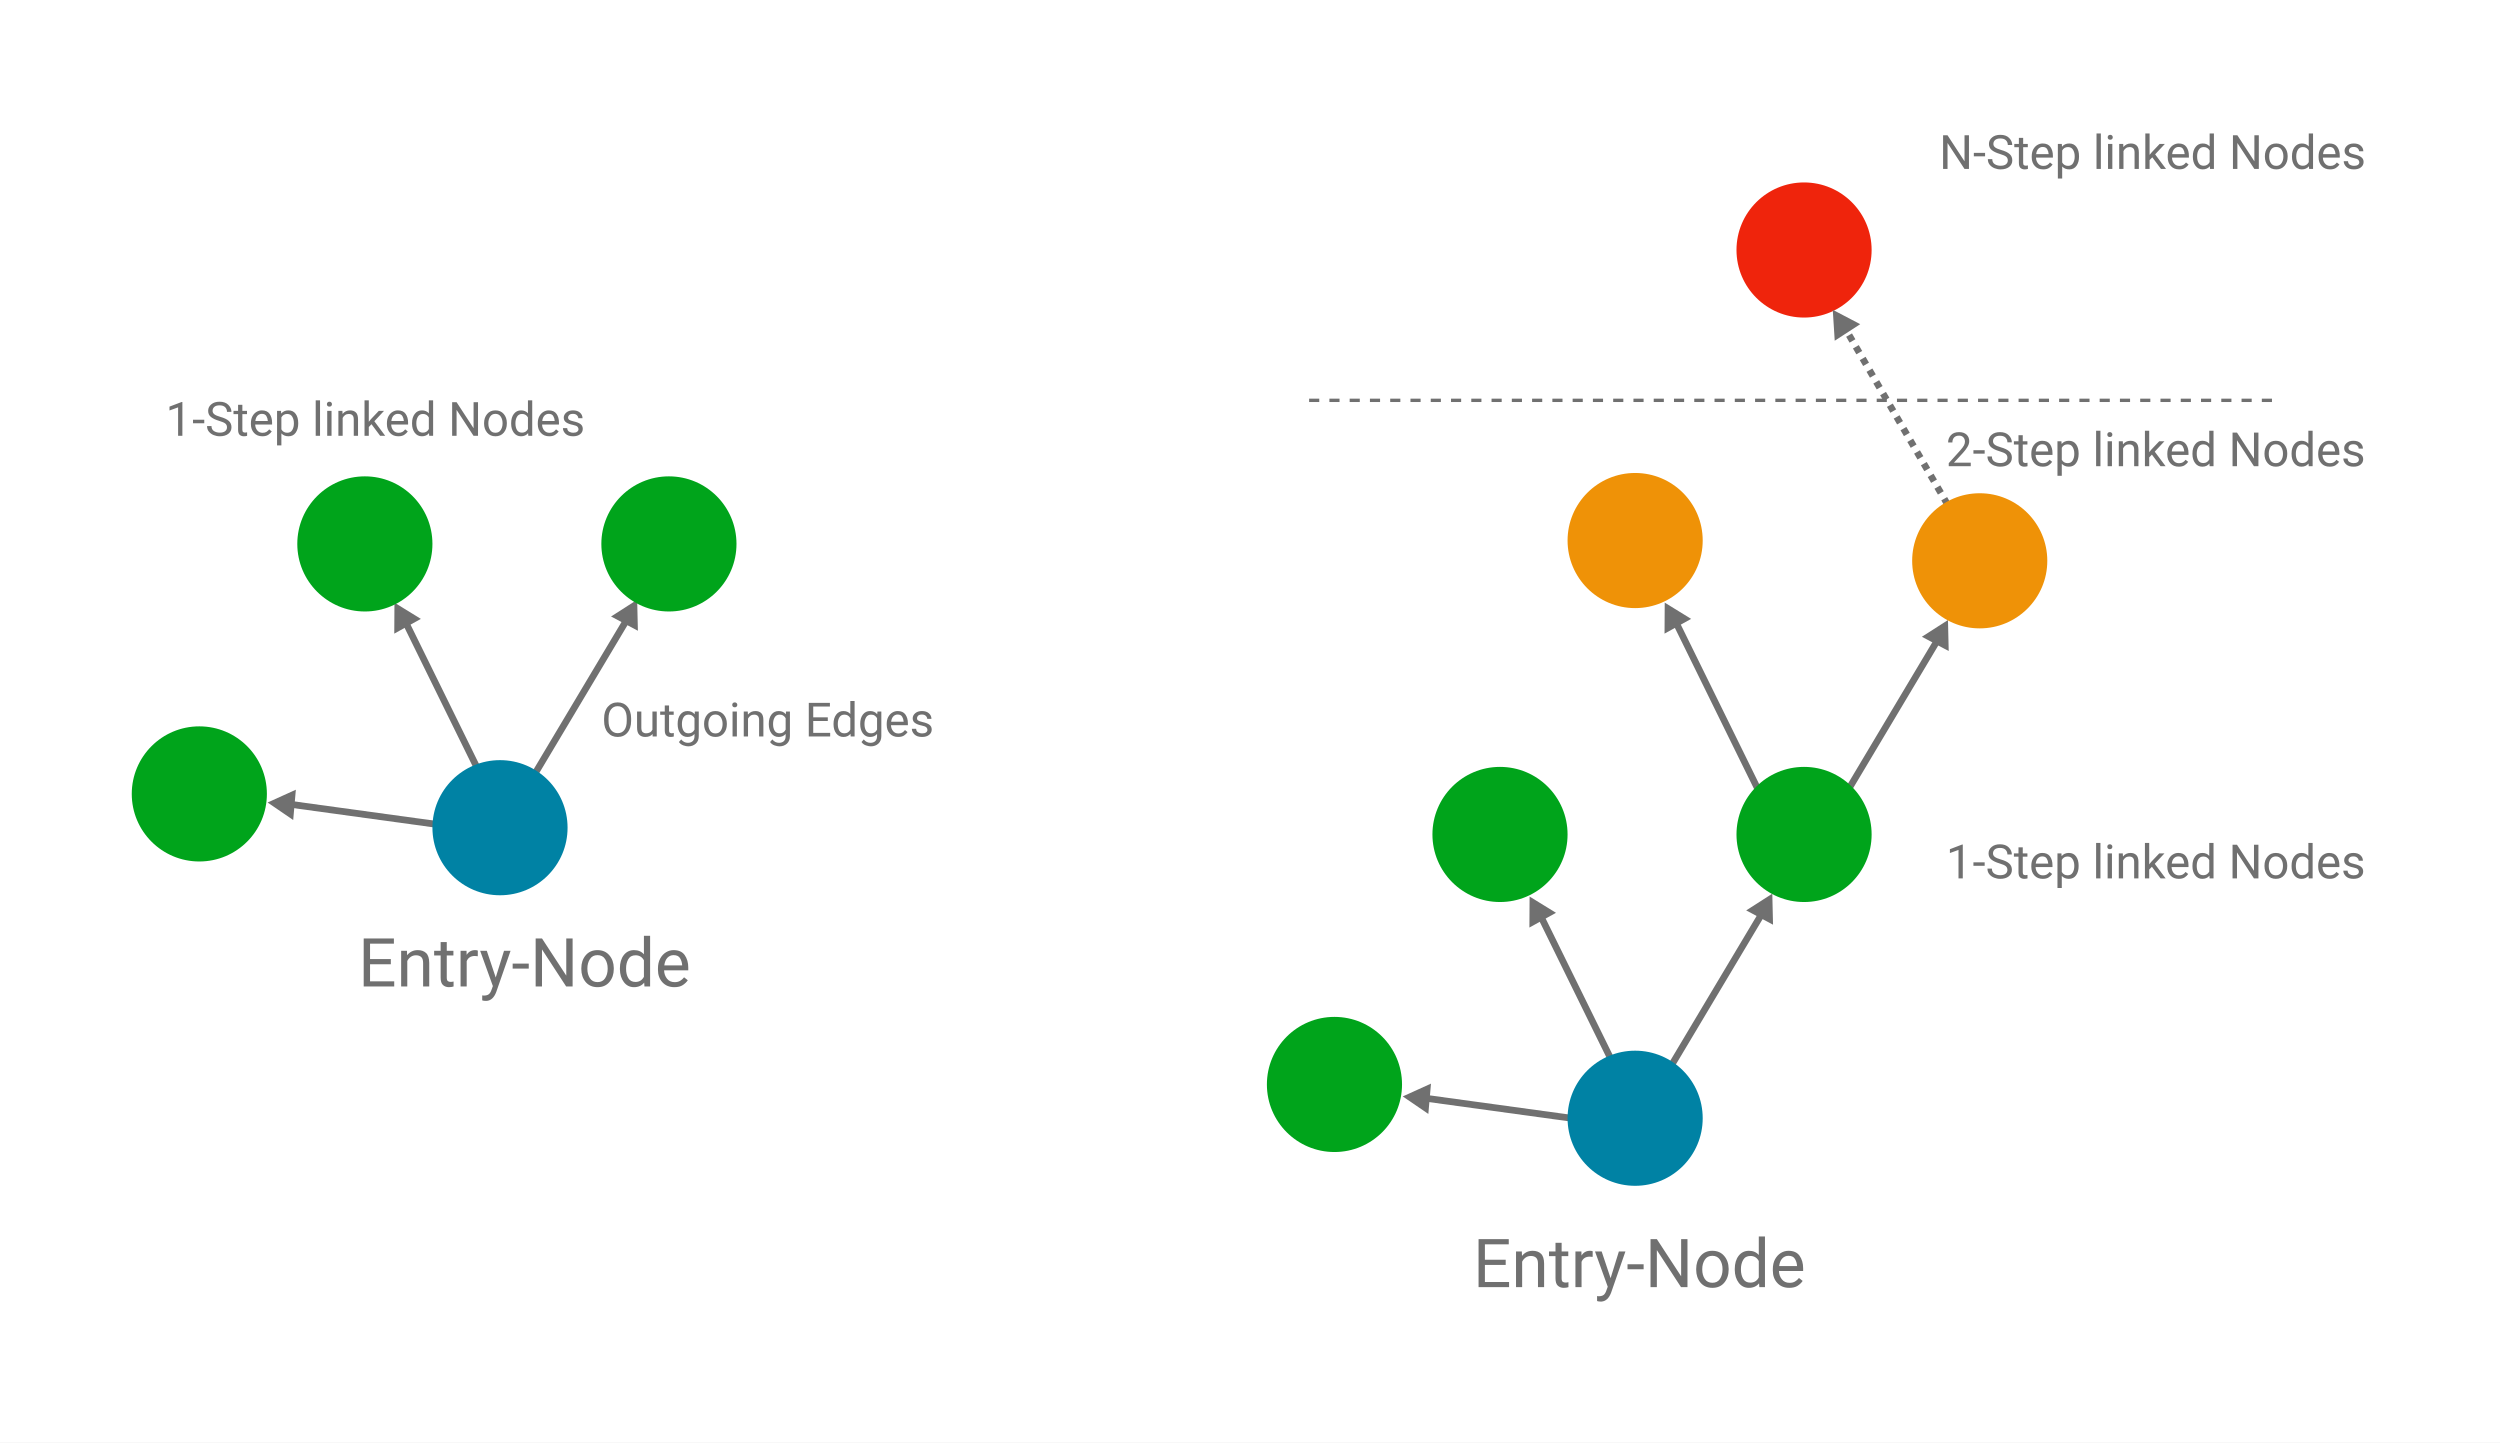
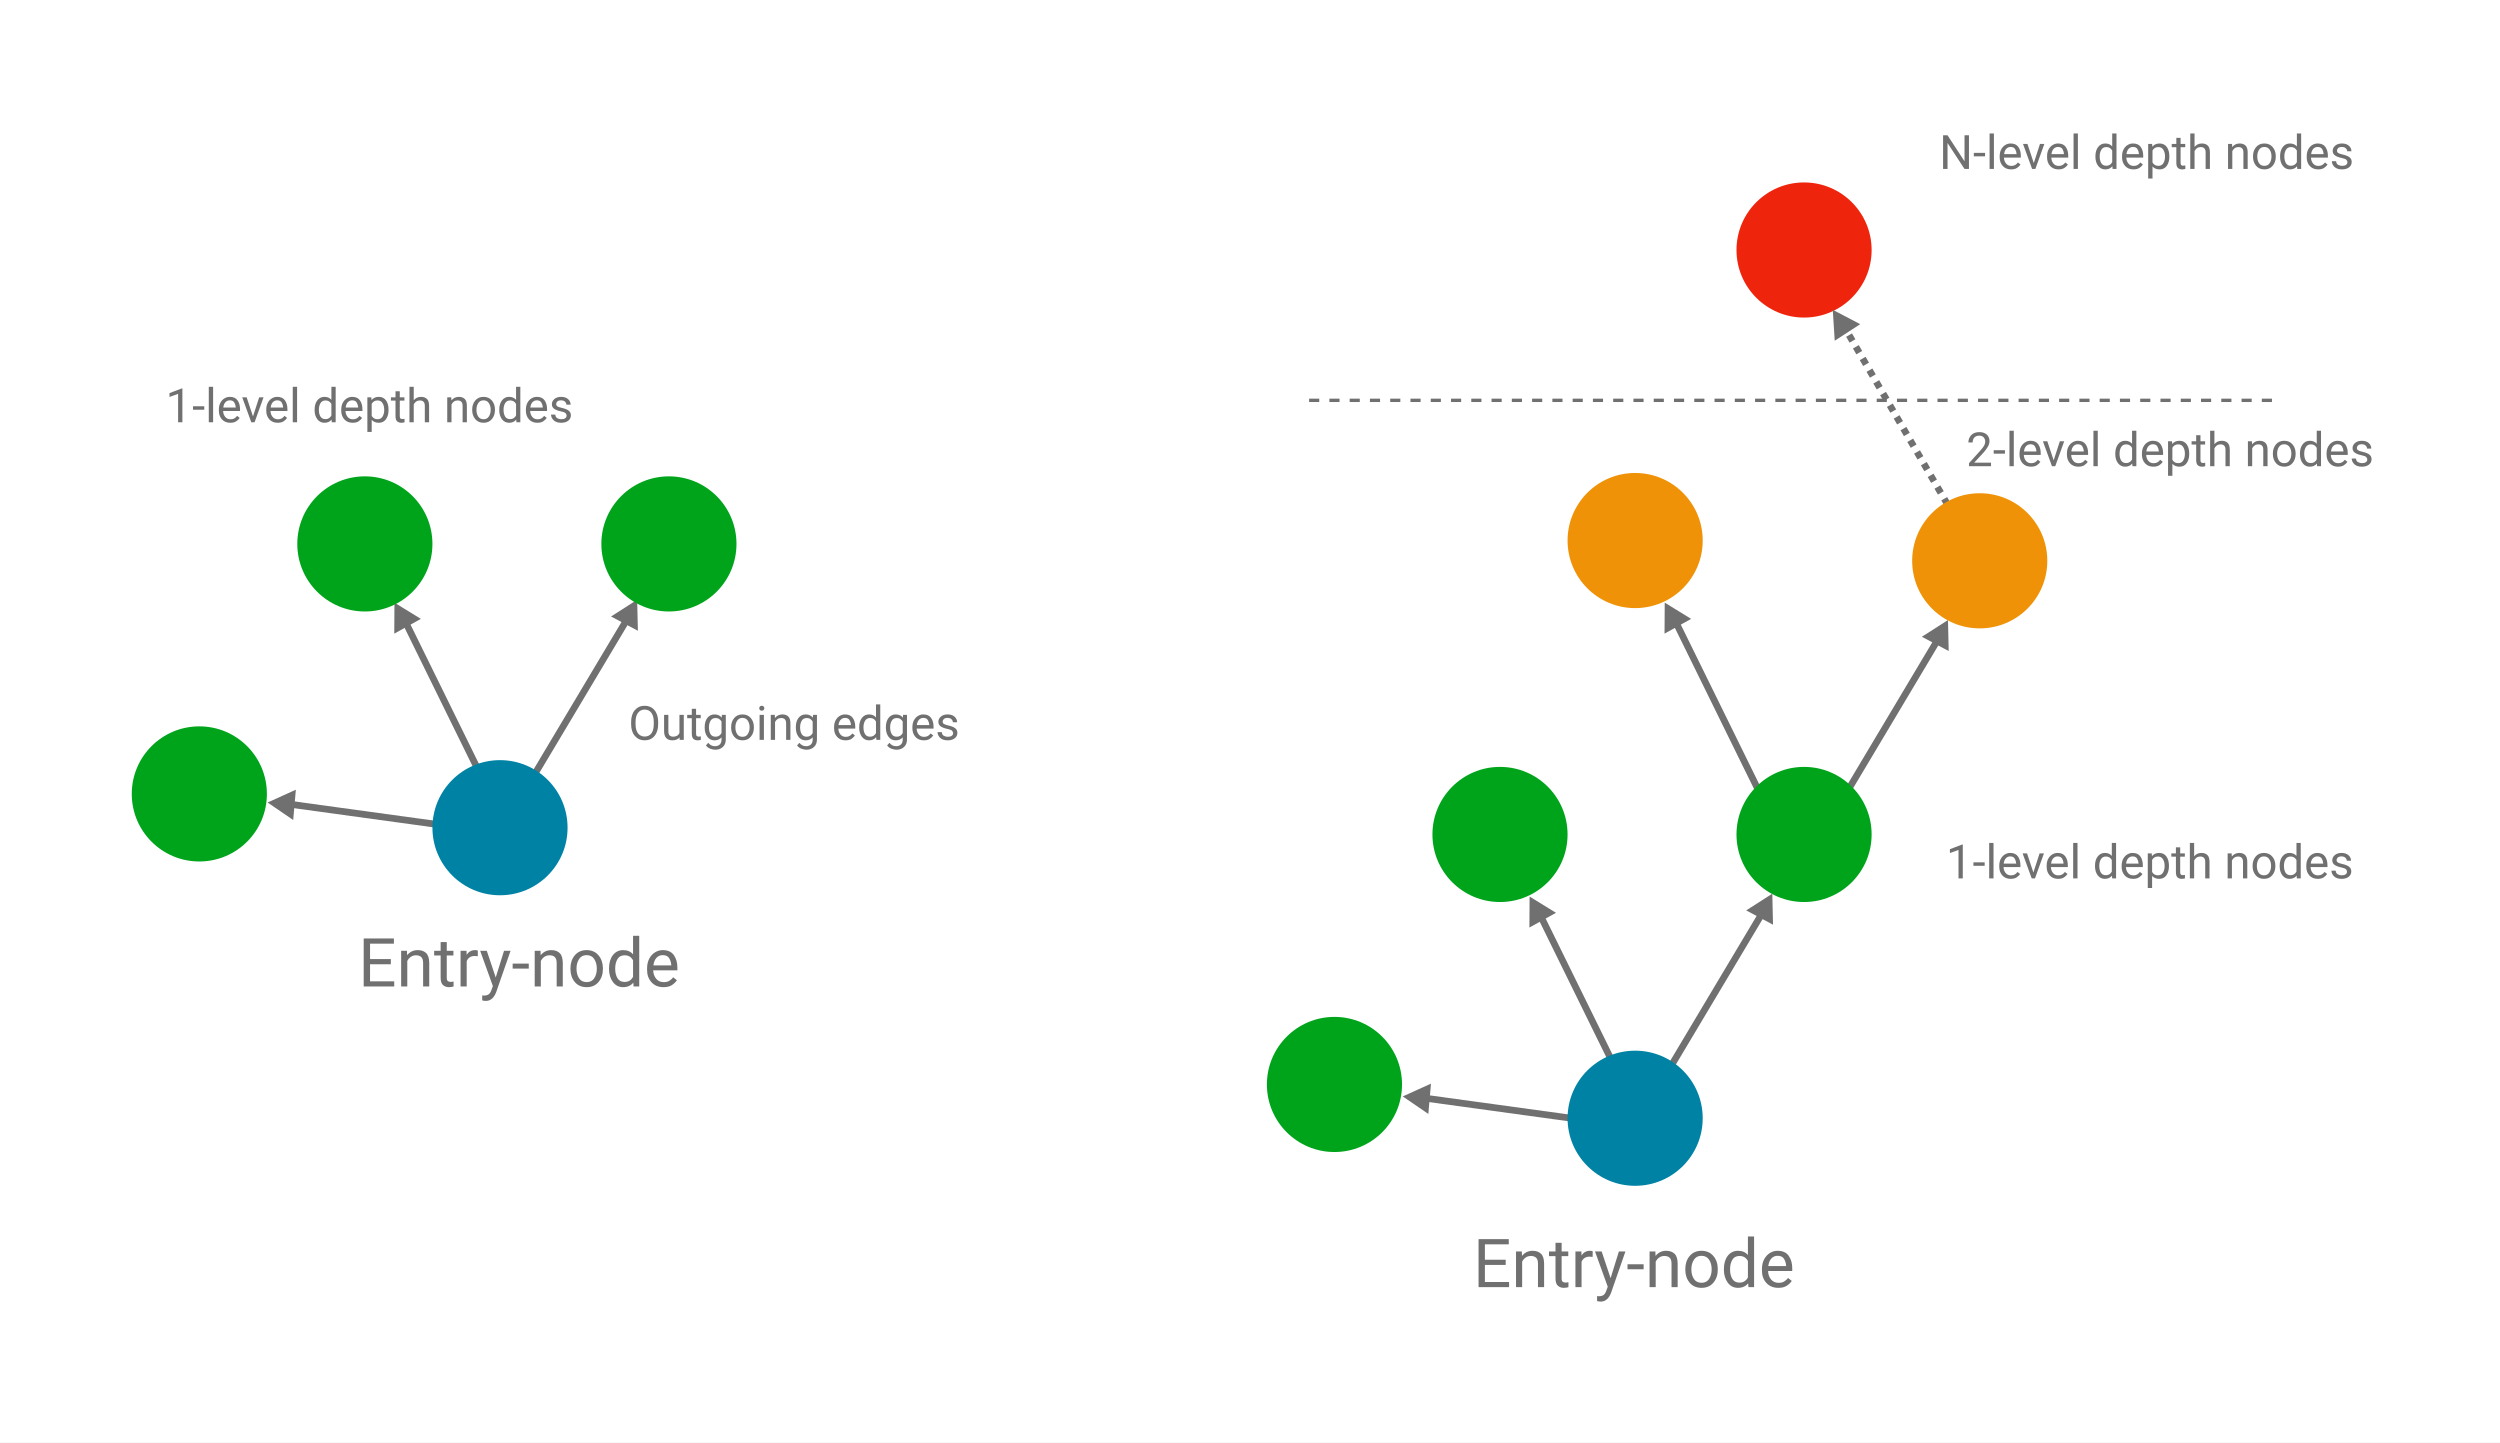
<svg xmlns="http://www.w3.org/2000/svg" width="740" height="427" viewBox="0 0 740 427">
  <defs>
    <clipPath id="clip-Artboard_1">
      <rect width="740" height="427" />
    </clipPath>
  </defs>
  <g id="Artboard_1" data-name="Artboard – 1" clip-path="url(#clip-Artboard_1)">
    <rect width="740" height="427" fill="#fff" />
-     <g id="Group_1" data-name="Group 1" transform="translate(-23 -15)">
-       <line id="Line_1" data-name="Line 1" y1="62" x2="37" transform="translate(171.5 198.5)" fill="none" stroke="#707070" stroke-width="2" />
-       <g id="Polygon_1" data-name="Polygon 1" transform="translate(207.627 190.419) rotate(28)" fill="#707070">
+     <g id="Raggruppa_1" data-name="Raggruppa 1" transform="translate(-23 -15)">
+       <line id="Linea_1" data-name="Linea 1" y1="62" x2="37" transform="translate(171.5 198.5)" fill="none" stroke="#707070" stroke-width="2" />
+       <g id="Poligono_1" data-name="Poligono 1" transform="translate(207.627 190.419) rotate(28)" fill="#707070">
        <path d="M 8.145 7.5 L 0.855 7.5 L 4.5 1.02 L 8.145 7.5 Z" stroke="none" />
        <path d="M 4.5 2.04 L 1.71 7 L 7.29 7 L 4.5 2.04 M 4.5 0 L 9 8 L 0 8 L 4.5 0 Z" stroke="none" fill="#707070" />
      </g>
    </g>
-     <g id="Group_4" data-name="Group 4" transform="translate(313 72)">
-       <line id="Line_1-2" data-name="Line 1" y1="62" x2="37" transform="translate(171.5 198.5)" fill="none" stroke="#707070" stroke-width="2" />
-       <g id="Polygon_1-2" data-name="Polygon 1" transform="translate(207.627 190.419) rotate(28)" fill="#707070">
+     <g id="Raggruppa_4" data-name="Raggruppa 4" transform="translate(313 72)">
+       <line id="Linea_1-2" data-name="Linea 1" y1="62" x2="37" transform="translate(171.5 198.5)" fill="none" stroke="#707070" stroke-width="2" />
+       <g id="Poligono_1-2" data-name="Poligono 1" transform="translate(207.627 190.419) rotate(28)" fill="#707070">
        <path d="M 8.145 7.5 L 0.855 7.5 L 4.5 1.02 L 8.145 7.5 Z" stroke="none" />
        <path d="M 4.5 2.04 L 1.71 7 L 7.29 7 L 4.5 2.04 M 4.5 0 L 9 8 L 0 8 L 4.5 0 Z" stroke="none" fill="#707070" />
      </g>
    </g>
-     <g id="Group_6" data-name="Group 6" transform="matrix(-0.391, -0.921, 0.921, -0.391, 320.621, 594.705)">
-       <line id="Line_1-3" data-name="Line 1" y1="62" x2="37" transform="translate(171.5 198.5)" fill="none" stroke="#707070" stroke-width="2" />
-       <g id="Polygon_1-3" data-name="Polygon 1" transform="translate(207.627 190.419) rotate(28)" fill="#707070">
+     <g id="Raggruppa_6" data-name="Raggruppa 6" transform="matrix(-0.391, -0.921, 0.921, -0.391, 320.621, 594.705)">
+       <line id="Linea_1-3" data-name="Linea 1" y1="62" x2="37" transform="translate(171.5 198.5)" fill="none" stroke="#707070" stroke-width="2" />
+       <g id="Poligono_1-3" data-name="Poligono 1" transform="translate(207.627 190.419) rotate(28)" fill="#707070">
        <path d="M 8.145 7.5 L 0.855 7.5 L 4.5 1.02 L 8.145 7.5 Z" stroke="none" />
        <path d="M 4.5 2.04 L 1.71 7 L 7.29 7 L 4.5 2.04 M 4.5 0 L 9 8 L 0 8 L 4.5 0 Z" stroke="none" fill="#707070" />
      </g>
    </g>
-     <g id="Group_5" data-name="Group 5" transform="translate(176.043 337.979) rotate(-57)">
-       <line id="Line_1-4" data-name="Line 1" y1="62" x2="37" transform="translate(171.5 198.5)" fill="none" stroke="#707070" stroke-width="2" />
-       <g id="Polygon_1-4" data-name="Polygon 1" transform="translate(207.627 190.419) rotate(28)" fill="#707070">
+     <g id="Raggruppa_5" data-name="Raggruppa 5" transform="translate(176.043 337.979) rotate(-57)">
+       <line id="Linea_1-4" data-name="Linea 1" y1="62" x2="37" transform="translate(171.5 198.5)" fill="none" stroke="#707070" stroke-width="2" />
+       <g id="Poligono_1-4" data-name="Poligono 1" transform="translate(207.627 190.419) rotate(28)" fill="#707070">
        <path d="M 8.145 7.5 L 0.855 7.5 L 4.5 1.02 L 8.145 7.5 Z" stroke="none" />
        <path d="M 4.5 2.04 L 1.71 7 L 7.29 7 L 4.5 2.04 M 4.5 0 L 9 8 L 0 8 L 4.5 0 Z" stroke="none" fill="#707070" />
      </g>
    </g>
-     <g id="Group_2" data-name="Group 2" transform="translate(-159.957 250.979) rotate(-57)">
-       <line id="Line_1-5" data-name="Line 1" y1="62" x2="37" transform="translate(171.5 198.5)" fill="none" stroke="#707070" stroke-width="2" />
-       <g id="Polygon_1-5" data-name="Polygon 1" transform="translate(207.627 190.419) rotate(28)" fill="#707070">
+     <g id="Raggruppa_2" data-name="Raggruppa 2" transform="translate(-159.957 250.979) rotate(-57)">
+       <line id="Linea_1-5" data-name="Linea 1" y1="62" x2="37" transform="translate(171.5 198.5)" fill="none" stroke="#707070" stroke-width="2" />
+       <g id="Poligono_1-5" data-name="Poligono 1" transform="translate(207.627 190.419) rotate(28)" fill="#707070">
        <path d="M 8.145 7.5 L 0.855 7.5 L 4.5 1.02 L 8.145 7.5 Z" stroke="none" />
        <path d="M 4.5 2.04 L 1.71 7 L 7.29 7 L 4.5 2.04 M 4.5 0 L 9 8 L 0 8 L 4.5 0 Z" stroke="none" fill="#707070" />
      </g>
    </g>
-     <circle id="Ellipse_1" data-name="Ellipse 1" cx="20" cy="20" r="20" transform="translate(178 141)" fill="#00a41b" />
-     <line id="Line_1-6" data-name="Line 1" y1="62" x2="37" transform="matrix(0.485, -0.875, 0.875, 0.485, 528.274, 129.663)" fill="none" stroke="#707070" stroke-width="2" stroke-dasharray="2" />
-     <circle id="Ellipse_3" data-name="Ellipse 3" cx="20" cy="20" r="20" transform="translate(88 141)" fill="#00a41b" />
-     <g id="Group_7" data-name="Group 7" transform="translate(365 -9)">
-       <line id="Line_1-7" data-name="Line 1" y1="62" x2="37" transform="translate(171.5 198.5)" fill="none" stroke="#707070" stroke-width="2" />
-       <g id="Polygon_1-6" data-name="Polygon 1" transform="translate(207.627 190.419) rotate(28)" fill="#707070">
+     <circle id="Ellisse_1" data-name="Ellisse 1" cx="20" cy="20" r="20" transform="translate(178 141)" fill="#00a41b" />
+     <line id="Linea_1-6" data-name="Linea 1" y1="62" x2="37" transform="matrix(0.485, -0.875, 0.875, 0.485, 528.274, 129.663)" fill="none" stroke="#707070" stroke-width="2" stroke-dasharray="2" />
+     <circle id="Ellisse_3" data-name="Ellisse 3" cx="20" cy="20" r="20" transform="translate(88 141)" fill="#00a41b" />
+     <g id="Raggruppa_7" data-name="Raggruppa 7" transform="translate(365 -9)">
+       <line id="Linea_1-7" data-name="Linea 1" y1="62" x2="37" transform="translate(171.5 198.5)" fill="none" stroke="#707070" stroke-width="2" />
+       <g id="Poligono_1-6" data-name="Poligono 1" transform="translate(207.627 190.419) rotate(28)" fill="#707070">
        <path d="M 8.145 7.5 L 0.855 7.5 L 4.5 1.02 L 8.145 7.5 Z" stroke="none" />
        <path d="M 4.5 2.04 L 1.71 7 L 7.29 7 L 4.5 2.04 M 4.5 0 L 9 8 L 0 8 L 4.5 0 Z" stroke="none" fill="#707070" />
      </g>
    </g>
-     <g id="Group_8" data-name="Group 8" transform="translate(216.043 250.979) rotate(-57)">
-       <line id="Line_1-8" data-name="Line 1" y1="62" x2="37" transform="translate(171.5 198.5)" fill="none" stroke="#707070" stroke-width="2" />
-       <g id="Polygon_1-7" data-name="Polygon 1" transform="translate(207.627 190.419) rotate(28)" fill="#707070">
+     <g id="Raggruppa_8" data-name="Raggruppa 8" transform="translate(216.043 250.979) rotate(-57)">
+       <line id="Linea_1-8" data-name="Linea 1" y1="62" x2="37" transform="translate(171.5 198.5)" fill="none" stroke="#707070" stroke-width="2" />
+       <g id="Poligono_1-7" data-name="Poligono 1" transform="translate(207.627 190.419) rotate(28)" fill="#707070">
        <path d="M 8.145 7.5 L 0.855 7.5 L 4.5 1.02 L 8.145 7.5 Z" stroke="none" />
        <path d="M 4.5 2.04 L 1.71 7 L 7.29 7 L 4.5 2.04 M 4.5 0 L 9 8 L 0 8 L 4.5 0 Z" stroke="none" fill="#707070" />
      </g>
    </g>
-     <circle id="Ellipse_4" data-name="Ellipse 4" cx="20" cy="20" r="20" transform="translate(39 215)" fill="#00a41b" />
-     <circle id="Ellipse_5" data-name="Ellipse 5" cx="20" cy="20" r="20" transform="translate(514 227)" fill="#00a41b" />
-     <circle id="Ellipse_6" data-name="Ellipse 6" cx="20" cy="20" r="20" transform="translate(464 311)" fill="#0082a4" />
-     <circle id="Ellipse_7" data-name="Ellipse 7" cx="20" cy="20" r="20" transform="translate(424 227)" fill="#00a41b" />
-     <circle id="Ellipse_8" data-name="Ellipse 8" cx="20" cy="20" r="20" transform="translate(375 301)" fill="#00a41b" />
-     <circle id="Ellipse_9" data-name="Ellipse 9" cx="20" cy="20" r="20" transform="translate(566 146)" fill="#ef9207" />
-     <circle id="Ellipse_10" data-name="Ellipse 10" cx="20" cy="20" r="20" transform="translate(464 140)" fill="#ef9207" />
-     <circle id="Ellipse_11" data-name="Ellipse 11" cx="20" cy="20" r="20" transform="translate(514 54)" fill="#ef240c" />
-     <g id="Group_3" data-name="Group 3" transform="matrix(-0.391, -0.921, 0.921, -0.391, -15.379, 507.705)">
-       <line id="Line_1-9" data-name="Line 1" y1="62" x2="37" transform="translate(171.5 198.5)" fill="none" stroke="#707070" stroke-width="2" />
-       <g id="Polygon_1-8" data-name="Polygon 1" transform="translate(207.627 190.419) rotate(28)" fill="#707070">
+     <circle id="Ellisse_4" data-name="Ellisse 4" cx="20" cy="20" r="20" transform="translate(39 215)" fill="#00a41b" />
+     <circle id="Ellisse_5" data-name="Ellisse 5" cx="20" cy="20" r="20" transform="translate(514 227)" fill="#00a41b" />
+     <circle id="Ellisse_6" data-name="Ellisse 6" cx="20" cy="20" r="20" transform="translate(464 311)" fill="#0082a4" />
+     <circle id="Ellisse_7" data-name="Ellisse 7" cx="20" cy="20" r="20" transform="translate(424 227)" fill="#00a41b" />
+     <circle id="Ellisse_8" data-name="Ellisse 8" cx="20" cy="20" r="20" transform="translate(375 301)" fill="#00a41b" />
+     <circle id="Ellisse_9" data-name="Ellisse 9" cx="20" cy="20" r="20" transform="translate(566 146)" fill="#ef9207" />
+     <circle id="Ellisse_10" data-name="Ellisse 10" cx="20" cy="20" r="20" transform="translate(464 140)" fill="#ef9207" />
+     <circle id="Ellisse_11" data-name="Ellisse 11" cx="20" cy="20" r="20" transform="translate(514 54)" fill="#ef240c" />
+     <g id="Raggruppa_3" data-name="Raggruppa 3" transform="matrix(-0.391, -0.921, 0.921, -0.391, -15.379, 507.705)">
+       <line id="Linea_1-9" data-name="Linea 1" y1="62" x2="37" transform="translate(171.5 198.5)" fill="none" stroke="#707070" stroke-width="2" />
+       <g id="Poligono_1-8" data-name="Poligono 1" transform="translate(207.627 190.419) rotate(28)" fill="#707070">
        <path d="M 8.145 7.5 L 0.855 7.5 L 4.5 1.02 L 8.145 7.5 Z" stroke="none" />
        <path d="M 4.5 2.04 L 1.71 7 L 7.29 7 L 4.5 2.04 M 4.5 0 L 9 8 L 0 8 L 4.5 0 Z" stroke="none" fill="#707070" />
      </g>
    </g>
-     <circle id="Ellipse_2" data-name="Ellipse 2" cx="20" cy="20" r="20" transform="translate(128 225)" fill="#0082a4" />
-     <g id="Polygon_1-9" data-name="Polygon 1" transform="translate(538.721 94.148) rotate(-33)" fill="#707070">
+     <circle id="Ellisse_2" data-name="Ellisse 2" cx="20" cy="20" r="20" transform="translate(128 225)" fill="#0082a4" />
+     <g id="Poligono_1-9" data-name="Poligono 1" transform="translate(538.721 94.148) rotate(-33)" fill="#707070">
      <path d="M 8.145 7.5 L 0.855 7.5 L 4.5 1.02 L 8.145 7.5 Z" stroke="none" />
      <path d="M 4.5 2.04 L 1.71 7 L 7.29 7 L 4.5 2.04 M 4.5 0 L 9 8 L 0 8 L 4.5 0 Z" stroke="none" fill="#707070" />
    </g>
-     <line id="Line_2" data-name="Line 2" x1="286" transform="translate(386.5 118.5)" fill="none" stroke="#707070" stroke-width="1" stroke-dasharray="3" />
-     <text id="Entry-Node" transform="translate(106 292)" fill="#707070" font-size="20" font-family="Roboto-Regular, Roboto">
-       <tspan x="0" y="0">Entry-Node</tspan>
+     <line id="Linea_2" data-name="Linea 2" x1="286" transform="translate(386.5 118.5)" fill="none" stroke="#707070" stroke-width="1" stroke-dasharray="3" />
+     <text id="Entry-node" transform="translate(106 292)" fill="#707070" font-size="20" font-family="Roboto-Regular, Roboto">
+       <tspan x="0" y="0">Entry-node</tspan>
    </text>
-     <text id="Outgoing_Edges" data-name="Outgoing Edges" transform="translate(178 218)" fill="#707070" font-size="14" font-family="Roboto-Regular, Roboto">
-       <tspan x="0" y="0">Outgoing Edges</tspan>
+     <text id="Outgoing_edges" data-name="Outgoing edges" transform="translate(186 219)" fill="#707070" font-size="14" font-family="Roboto-Regular, Roboto">
+       <tspan x="0" y="0">Outgoing edges</tspan>
    </text>
-     <text id="_1-Step_linked_Nodes" data-name="1-Step linked Nodes" transform="translate(49 129)" fill="#707070" font-size="14" font-family="Roboto-Regular, Roboto">
-       <tspan x="0" y="0">1-Step linked Nodes</tspan>
+     <text id="_1-level_depth_nodes" data-name="1-level depth nodes" transform="translate(49 125)" fill="#707070" font-size="14" font-family="Roboto-Regular, Roboto">
+       <tspan x="0" y="0">1-level depth nodes</tspan>
    </text>
-     <text id="Entry-Node-2" data-name="Entry-Node" transform="translate(436 381)" fill="#707070" font-size="20" font-family="Roboto-Regular, Roboto">
-       <tspan x="0" y="0">Entry-Node</tspan>
+     <text id="Entry-node-2" data-name="Entry-node" transform="translate(436 381)" fill="#707070" font-size="20" font-family="Roboto-Regular, Roboto">
+       <tspan x="0" y="0">Entry-node</tspan>
    </text>
-     <text id="_1-Step_linked_Nodes-2" data-name="1-Step linked Nodes" transform="translate(576 260)" fill="#707070" font-size="14" font-family="Roboto-Regular, Roboto">
-       <tspan x="0" y="0">1-Step linked Nodes</tspan>
+     <text id="_1-level_depth_nodes-2" data-name="1-level depth nodes" transform="translate(576 260)" fill="#707070" font-size="14" font-family="Roboto-Regular, Roboto">
+       <tspan x="0" y="0">1-level depth nodes</tspan>
    </text>
-     <text id="_2-Step_linked_Nodes" data-name="2-Step linked Nodes" transform="translate(576 138)" fill="#707070" font-size="14" font-family="Roboto-Regular, Roboto">
-       <tspan x="0" y="0">2-Step linked Nodes</tspan>
+     <text id="_2-level_depth_nodes" data-name="2-level depth nodes" transform="translate(582 138)" fill="#707070" font-size="14" font-family="Roboto-Regular, Roboto">
+       <tspan x="0" y="0">2-level depth nodes</tspan>
    </text>
-     <text id="N-Step_linked_Nodes" data-name="N-Step linked Nodes" transform="translate(574 50)" fill="#707070" font-size="14" font-family="Roboto-Regular, Roboto">
-       <tspan x="0" y="0">N-Step linked Nodes</tspan>
+     <text id="N-level_depth_nodes" data-name="N-level depth nodes" transform="translate(574 50)" fill="#707070" font-size="14" font-family="Roboto-Regular, Roboto">
+       <tspan x="0" y="0">N-level depth nodes</tspan>
    </text>
  </g>
</svg>
